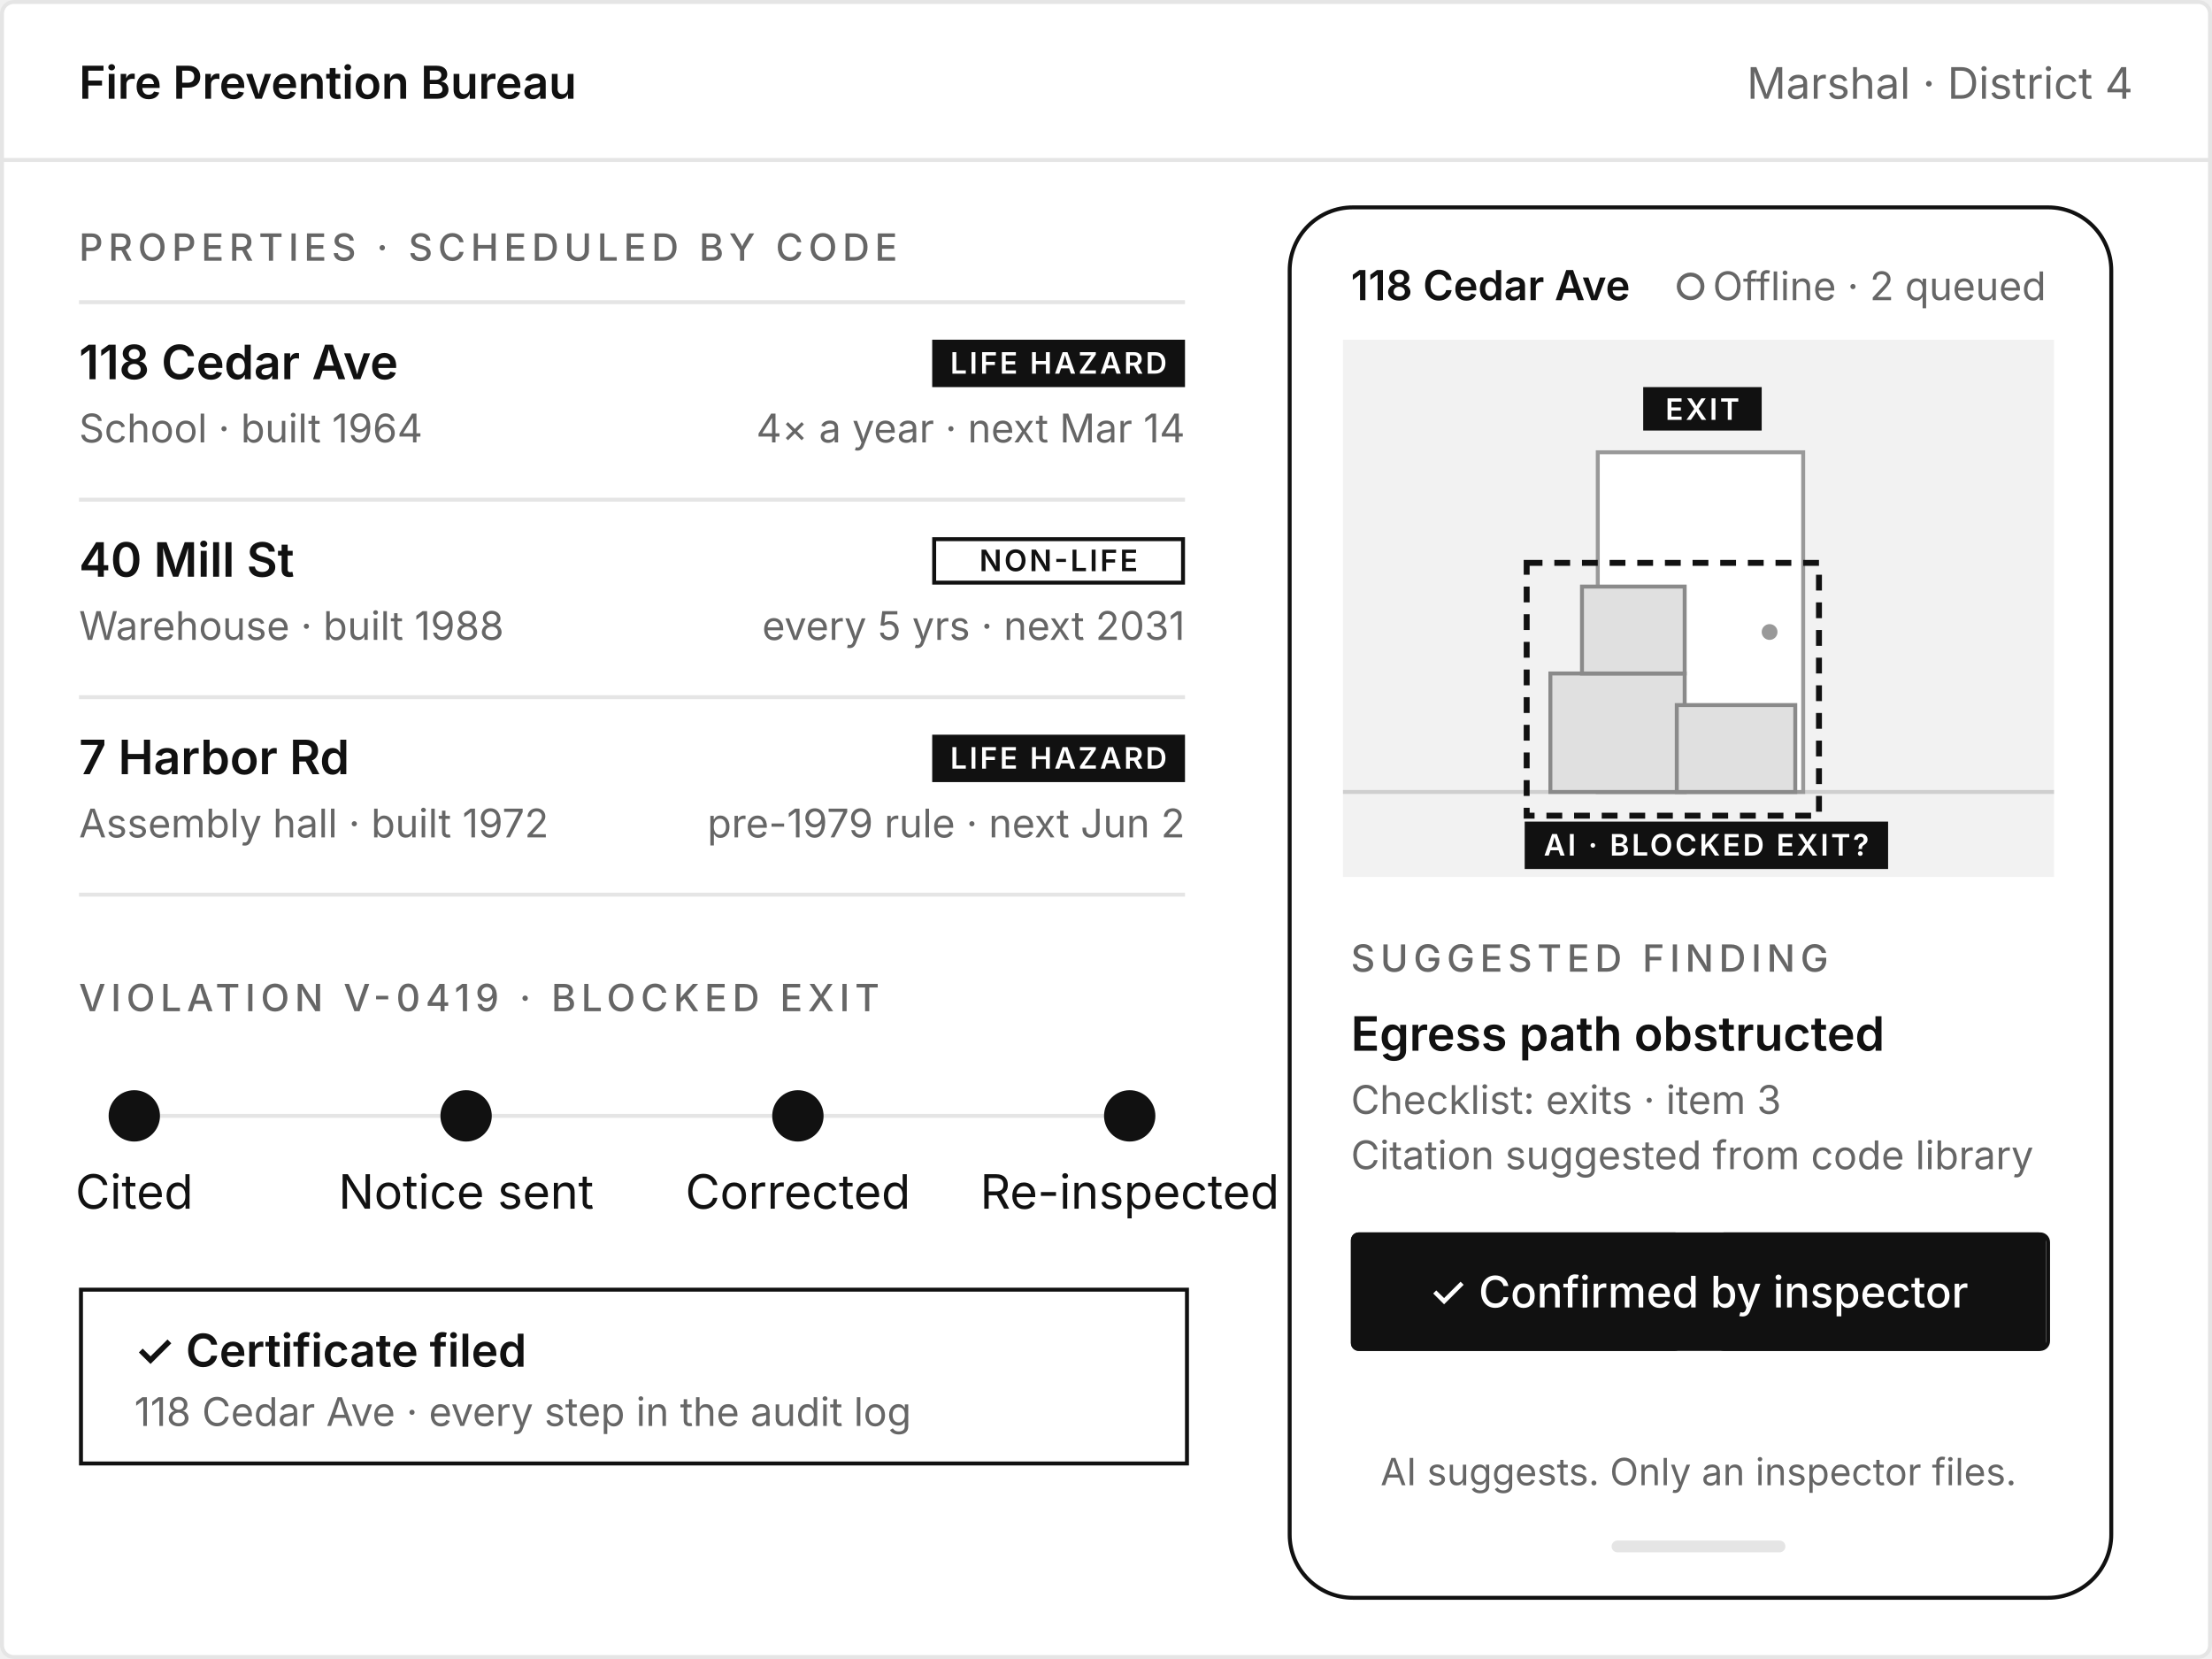
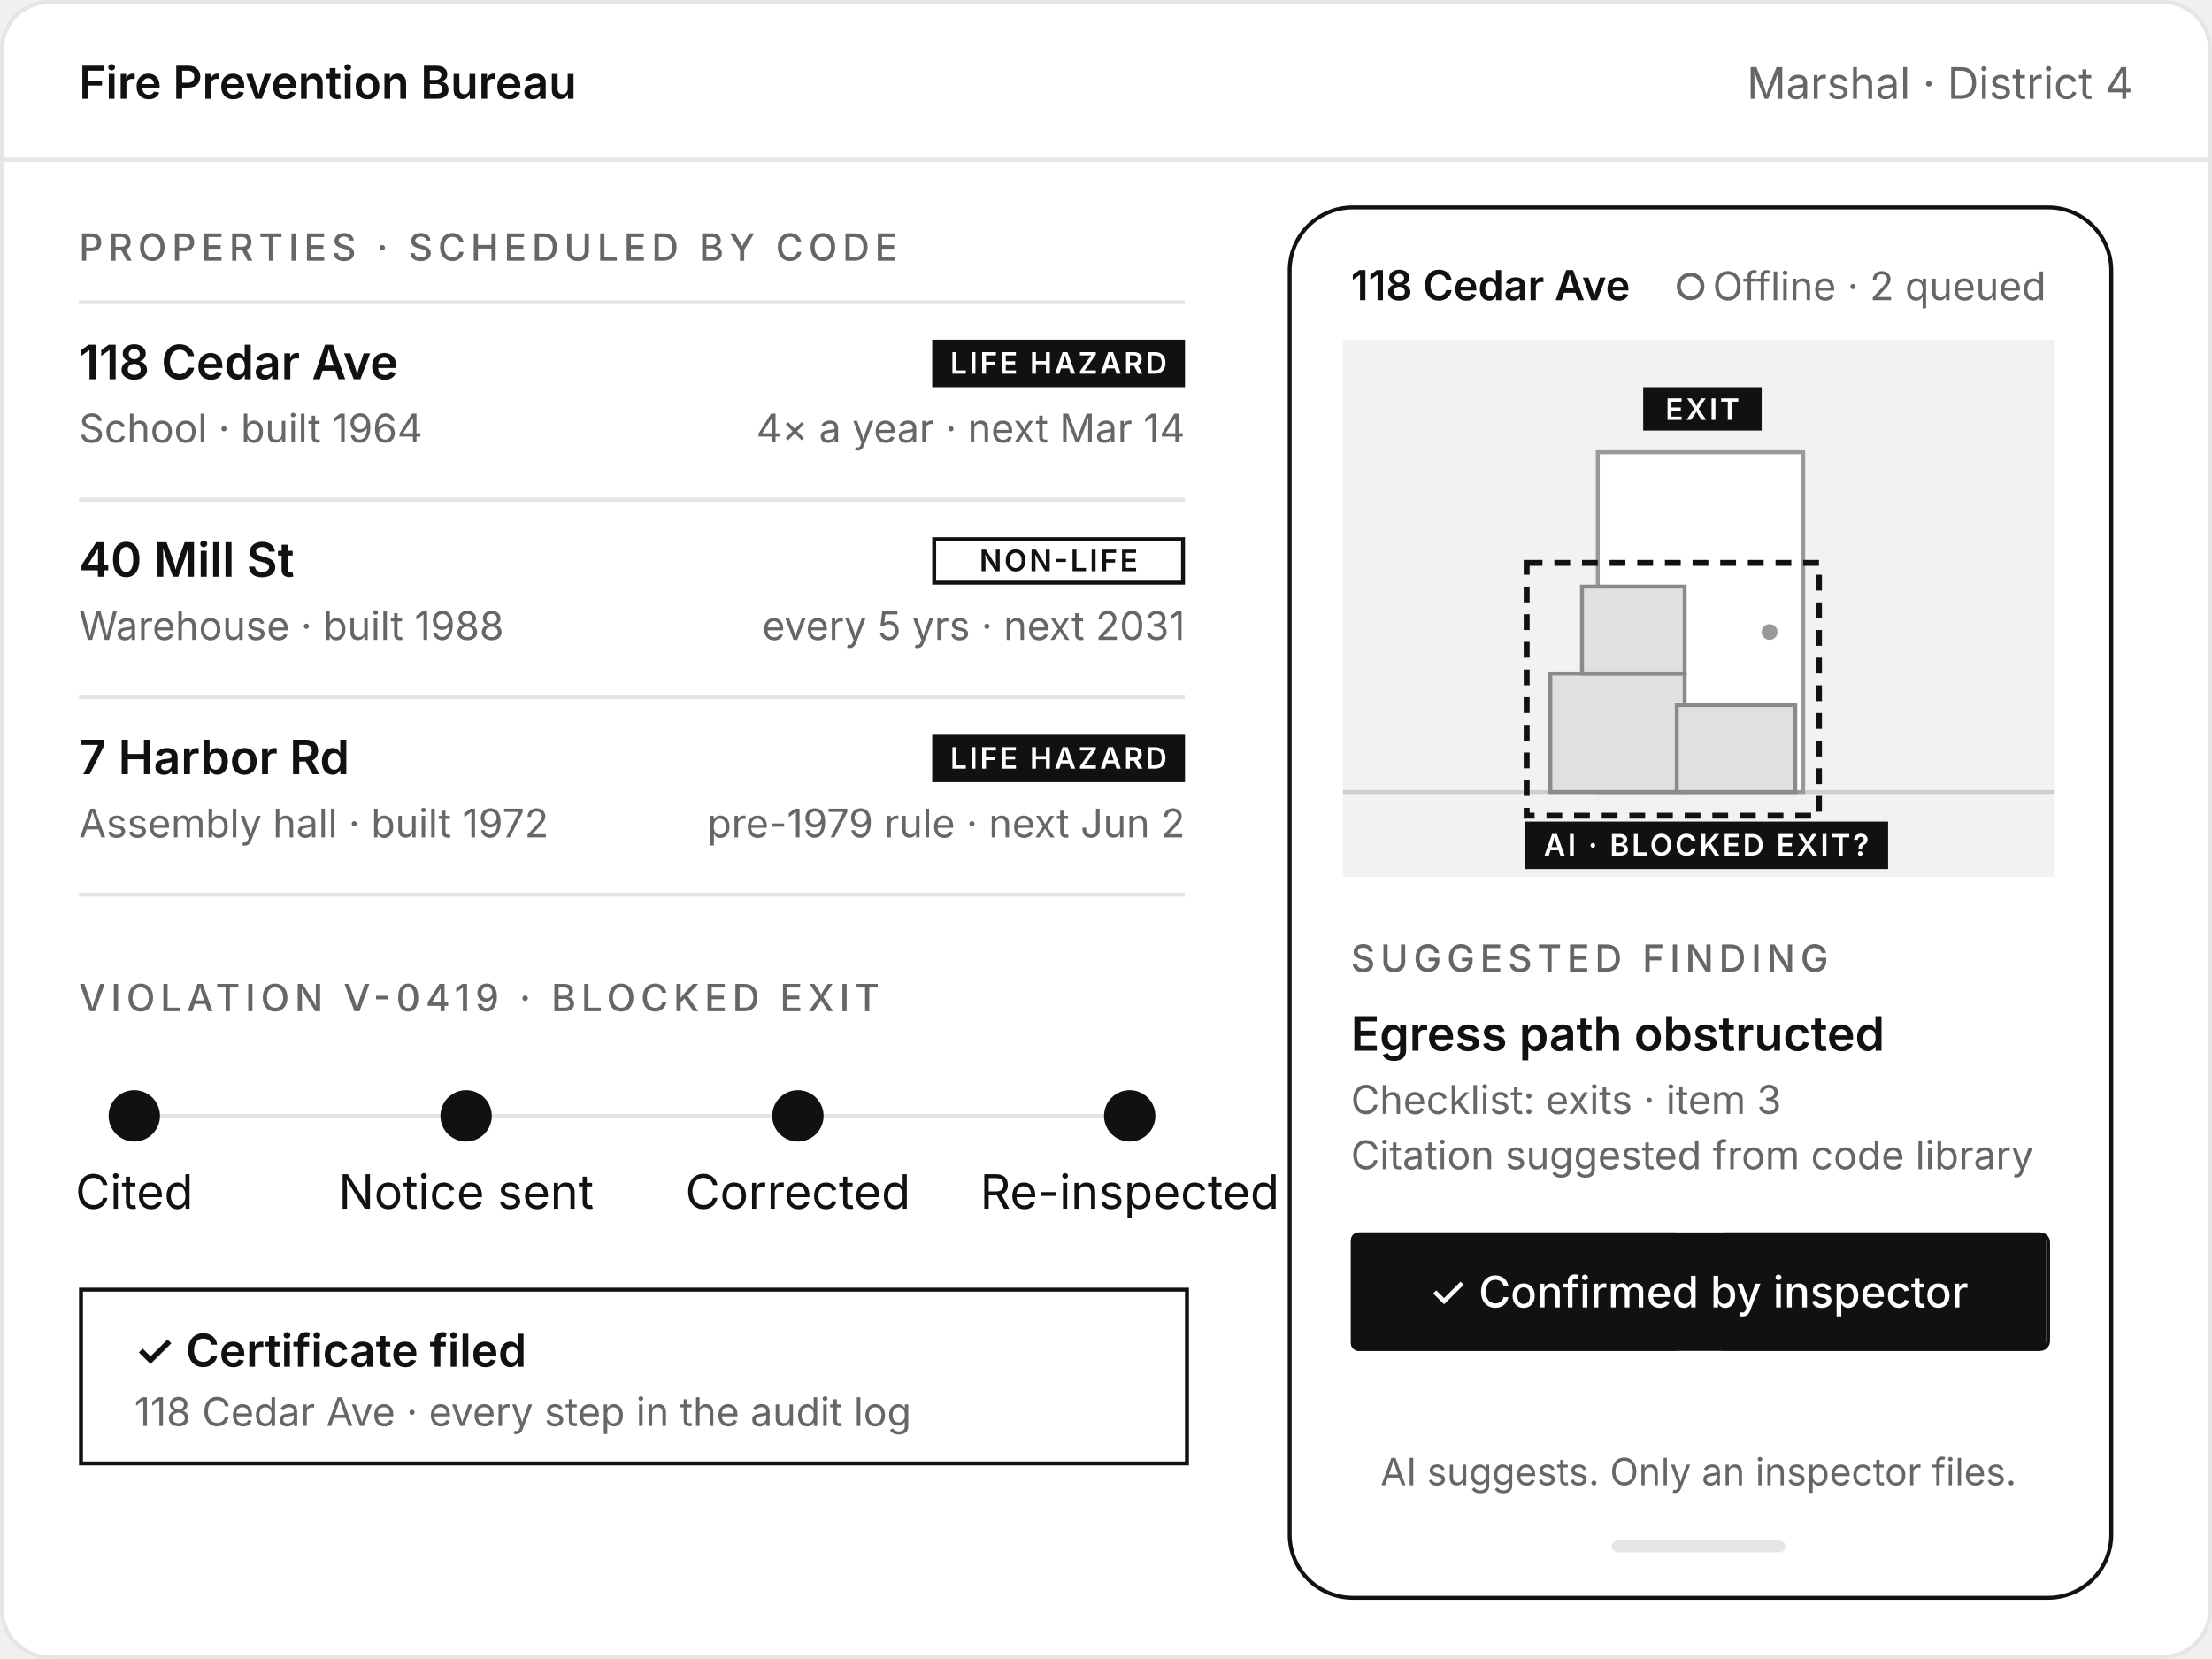
<svg xmlns="http://www.w3.org/2000/svg" viewBox="0 0 560 420" width="560" height="420" role="img" aria-labelledby="t d">
  <style>
text{font-family:Inter,'Segoe UI',system-ui,-apple-system,Helvetica,Arial,sans-serif;fill:#111;font-size:12px}
.mono{font-family:ui-monospace,'SF Mono',Consolas,Menlo,monospace}
.mid{fill:#666}
.lbl{font-size:9.5px;letter-spacing:.14em;fill:#666;font-weight:500}
.s{font-size:10px}
.tag{fill:#fff;font-size:7.5px;font-weight:600;letter-spacing:.08em}
.otag{fill:#111;font-size:7.5px;font-weight:600;letter-spacing:.08em}
.a{animation-duration:10s;animation-iteration-count:infinite;animation-timing-function:ease-in-out}
.fc{transform-box:fill-box;transform-origin:center}
@keyframes c1{0%,2%{opacity:0}4%,92%{opacity:1}96%,100%{opacity:0}}
@keyframes c2{0%,5%{opacity:0}7%,92%{opacity:1}96%,100%{opacity:0}}
@keyframes c3{0%,8%{opacity:0}10%,92%{opacity:1}96%,100%{opacity:0}}
@keyframes d1{0%,11%{opacity:0}13%,92%{opacity:1}96%,100%{opacity:0}}
@keyframes d2{0%,14%{opacity:0}16%,92%{opacity:1}96%,100%{opacity:0}}
@keyframes d3{0%,17%{opacity:0}19%,92%{opacity:1}96%,100%{opacity:0}}
@keyframes ph{0%,20%{opacity:0}23%,92%{opacity:1}96%,100%{opacity:0}}
@keyframes fl{0%,27%{opacity:0;transform:scale(1.15)}29%,92%{opacity:1;transform:scale(1)}96%,100%{opacity:0;transform:scale(1)}}
@keyframes cd{0%,31%{opacity:0;transform:translateY(8px)}34%,92%{opacity:1;transform:none}96%,100%{opacity:0}}
@keyframes btn{0%,31%{opacity:0}34%,41%{opacity:1}43%,100%{opacity:0}}
@keyframes tap{0%,38%{opacity:0;transform:scale(.2)}39%{opacity:.35;transform:scale(.4)}42%,100%{opacity:0;transform:scale(1.6)}}
@keyframes ok{0%,42%{opacity:0}44%,92%{opacity:1}96%,100%{opacity:0}}
@keyframes off{0%,47%{opacity:1}49%,97%{opacity:0}100%{opacity:1}}
@keyframes syn{0%,47%{opacity:0}49%,92%{opacity:1}96%,100%{opacity:0}}
@keyframes v1{0%,53%{opacity:0}55%,92%{opacity:1}96%,100%{opacity:0}}
@keyframes v2{0%,59%{opacity:0}61%,92%{opacity:1}96%,100%{opacity:0}}
@keyframes v3{0%,65%{opacity:0}67%,92%{opacity:1}96%,100%{opacity:0}}
@keyframes v4{0%,71%{opacity:0}73%,92%{opacity:1}96%,100%{opacity:0}}
@keyframes cert{0%,77%{opacity:0;transform:translateY(6px)}80%,92%{opacity:1;transform:none}96%,100%{opacity:0}}
.a{animation:none!important}
</style>
-   <rect x=".5" y=".5" width="559" height="419" rx="3" fill="#fff" stroke="#E5E5E5" />
+   <rect x=".5" y=".5" width="559" height="419" rx="12" fill="#fff" stroke="#E5E5E5" />
  <line x1="0" y1="40.5" x2="560" y2="40.5" stroke="#E5E5E5" />
  <text x="20" y="25" style="font-size:11.5px;font-weight:600">Fire Prevention Bureau</text>
  <text x="540" y="25" class="mid" text-anchor="end" style="font-size:11px">Marshal · District 4</text>
  <text x="20" y="66" class="lbl">PROPERTIES · SCHEDULED BY CODE</text>
  <line x1="20" y1="76.5" x2="300" y2="76.5" stroke="#E5E5E5" />
  <text x="20" y="96" style="font-weight:600">118 Cedar Ave</text>
  <text x="20" y="112" class="mid s">School · built 1964</text>
  <line x1="20" y1="126.5" x2="300" y2="126.5" stroke="#E5E5E5" />
  <text x="20" y="146" style="font-weight:600">40 Mill St</text>
  <text x="20" y="162" class="mid s">Warehouse · built 1988</text>
  <line x1="20" y1="176.5" x2="300" y2="176.5" stroke="#E5E5E5" />
  <text x="20" y="196" style="font-weight:600">7 Harbor Rd</text>
  <text x="20" y="212" class="mid s">Assembly hall · built 1972</text>
  <line x1="20" y1="226.5" x2="300" y2="226.5" stroke="#E5E5E5" />
  <g class="a" style="animation-name:c1">
    <rect x="236" y="86" width="64" height="12" fill="#111" />
    <text x="268" y="94.6" class="tag" text-anchor="middle">LIFE HAZARD</text>
  </g>
  <g class="a" style="animation-name:c2">
    <rect x="236.5" y="136.5" width="63" height="11" fill="#fff" stroke="#111" />
    <text x="268" y="144.6" class="otag" text-anchor="middle">NON-LIFE</text>
  </g>
  <g class="a" style="animation-name:c3">
    <rect x="236" y="186" width="64" height="12" fill="#111" />
    <text x="268" y="194.6" class="tag" text-anchor="middle">LIFE HAZARD</text>
  </g>
  <text class="a mid s" style="animation-name:d1" x="300" y="112" text-anchor="end">4× a year · next Mar 14</text>
  <text class="a mid s" style="animation-name:d2" x="300" y="162" text-anchor="end">every 5 yrs · next 2031</text>
  <text class="a mid s" style="animation-name:d3" x="300" y="212" text-anchor="end">pre-1979 rule · next Jun 2</text>
  <text x="20" y="256" class="lbl">VIOLATION V-0419 · BLOCKED EXIT</text>
  <line x1="34" y1="282.5" x2="286" y2="282.5" stroke="#E5E5E5" />
  <g fill="#fff" stroke="#111">
    <circle cx="34" cy="282.5" r="6" />
    <circle cx="118" cy="282.5" r="6" />
    <circle cx="202" cy="282.5" r="6" />
    <circle cx="286" cy="282.5" r="6" />
  </g>
  <g fill="#111">
    <circle class="a" style="animation-name:v1" cx="34" cy="282.5" r="6" />
    <circle class="a" style="animation-name:v2" cx="118" cy="282.5" r="6" />
    <circle class="a" style="animation-name:v3" cx="202" cy="282.5" r="6" />
    <circle class="a" style="animation-name:v4" cx="286" cy="282.5" r="6" />
  </g>
  <g class="s" text-anchor="middle">
    <text x="34" y="306">Cited</text>
    <text x="118" y="306">Notice sent</text>
    <text x="202" y="306">Corrected</text>
    <text x="286" y="306">Re-inspected</text>
  </g>
  <g class="a" style="animation-name:cert">
    <rect x="20.5" y="326.5" width="280" height="44" fill="#fff" stroke="#111" />
    <text x="34" y="346" style="font-size:11.5px;font-weight:600">✓  Certificate filed</text>
    <text x="34" y="361" class="mid s">118 Cedar Ave · every step in the audit log</text>
  </g>
  <rect x="326.5" y="52.5" width="208" height="352" rx="16" fill="#fff" stroke="#111" />
  <text x="342" y="76" style="font-size:10.5px;font-weight:600">118 Cedar Ave</text>
  <g class="a" style="animation-name:off">
    <circle cx="428" cy="72.5" r="3" fill="none" stroke="#666" />
    <text x="518" y="76" class="mid s" text-anchor="end">Offline · 2 queued</text>
  </g>
  <g class="a" style="animation-name:syn" opacity="0">
    <circle cx="478" cy="72.5" r="3" fill="#111" />
    <text x="518" y="76" class="s" text-anchor="end">Synced</text>
  </g>
  <g class="a" style="animation-name:ph">
    <rect x="340" y="86" width="180" height="136" fill="#F2F2F2" />
    <line x1="340" y1="200.5" x2="520" y2="200.5" stroke="#CFCFCF" />
    <rect x="404.5" y="114.5" width="52" height="86" fill="#fff" stroke="#999" />
    <circle cx="448" cy="160" r="2" fill="#999" />
    <rect x="416" y="98" width="30" height="11" fill="#111" />
    <text x="431" y="106.3" class="tag" text-anchor="middle">EXIT</text>
    <g fill="#E0E0E0" stroke="#8A8A8A">
      <rect x="392.5" y="170.5" width="34" height="30" />
      <rect x="424.5" y="178.5" width="30" height="22" />
      <rect x="400.5" y="148.5" width="26" height="22" />
    </g>
  </g>
  <g class="a fc" style="animation-name:fl">
    <rect x="386.5" y="142.5" width="74" height="64" fill="none" stroke="#111" stroke-width="1.5" stroke-dasharray="4 3" />
    <rect x="386" y="208" width="92" height="12" fill="#111" />
    <text x="432" y="216.6" class="tag" text-anchor="middle">AI · BLOCKED EXIT?</text>
  </g>
  <g class="a" style="animation-name:cd">
    <text x="342" y="246" class="lbl">SUGGESTED FINDING</text>
    <text x="342" y="266" style="font-size:12px;font-weight:600">Egress path obstructed</text>
    <text x="342" y="282" class="mid s">Checklist: exits · item 3</text>
    <text x="342" y="296" class="mid s">Citation suggested from code library</text>
  </g>
  <g class="a" style="animation-name:btn">
    <rect x="342" y="312" width="84" height="30" rx="2" fill="#111" />
    <text x="384" y="331" text-anchor="middle" style="fill:#fff;font-size:11px;font-weight:500">Confirm</text>
    <rect x="434.5" y="312.5" width="84" height="29" rx="2" fill="#fff" stroke="#111" />
    <text x="476" y="331" text-anchor="middle" style="font-size:11px;font-weight:500">Dismiss</text>
  </g>
  <circle class="a fc" style="animation-name:tap" cx="384" cy="327" r="24" fill="#111" opacity="0" />
  <g class="a" style="animation-name:ok">
    <rect x="342" y="312" width="176" height="30" rx="2" fill="#111" />
    <text x="430" y="331" text-anchor="middle" style="fill:#fff;font-size:11px;font-weight:500">✓  Confirmed by inspector</text>
  </g>
  <text x="430" y="376" text-anchor="middle" class="mid" style="font-size:9.5px">AI suggests. Only an inspector files.</text>
  <rect x="408" y="390" width="44" height="3" rx="1.5" fill="#E5E5E5" />
</svg>
